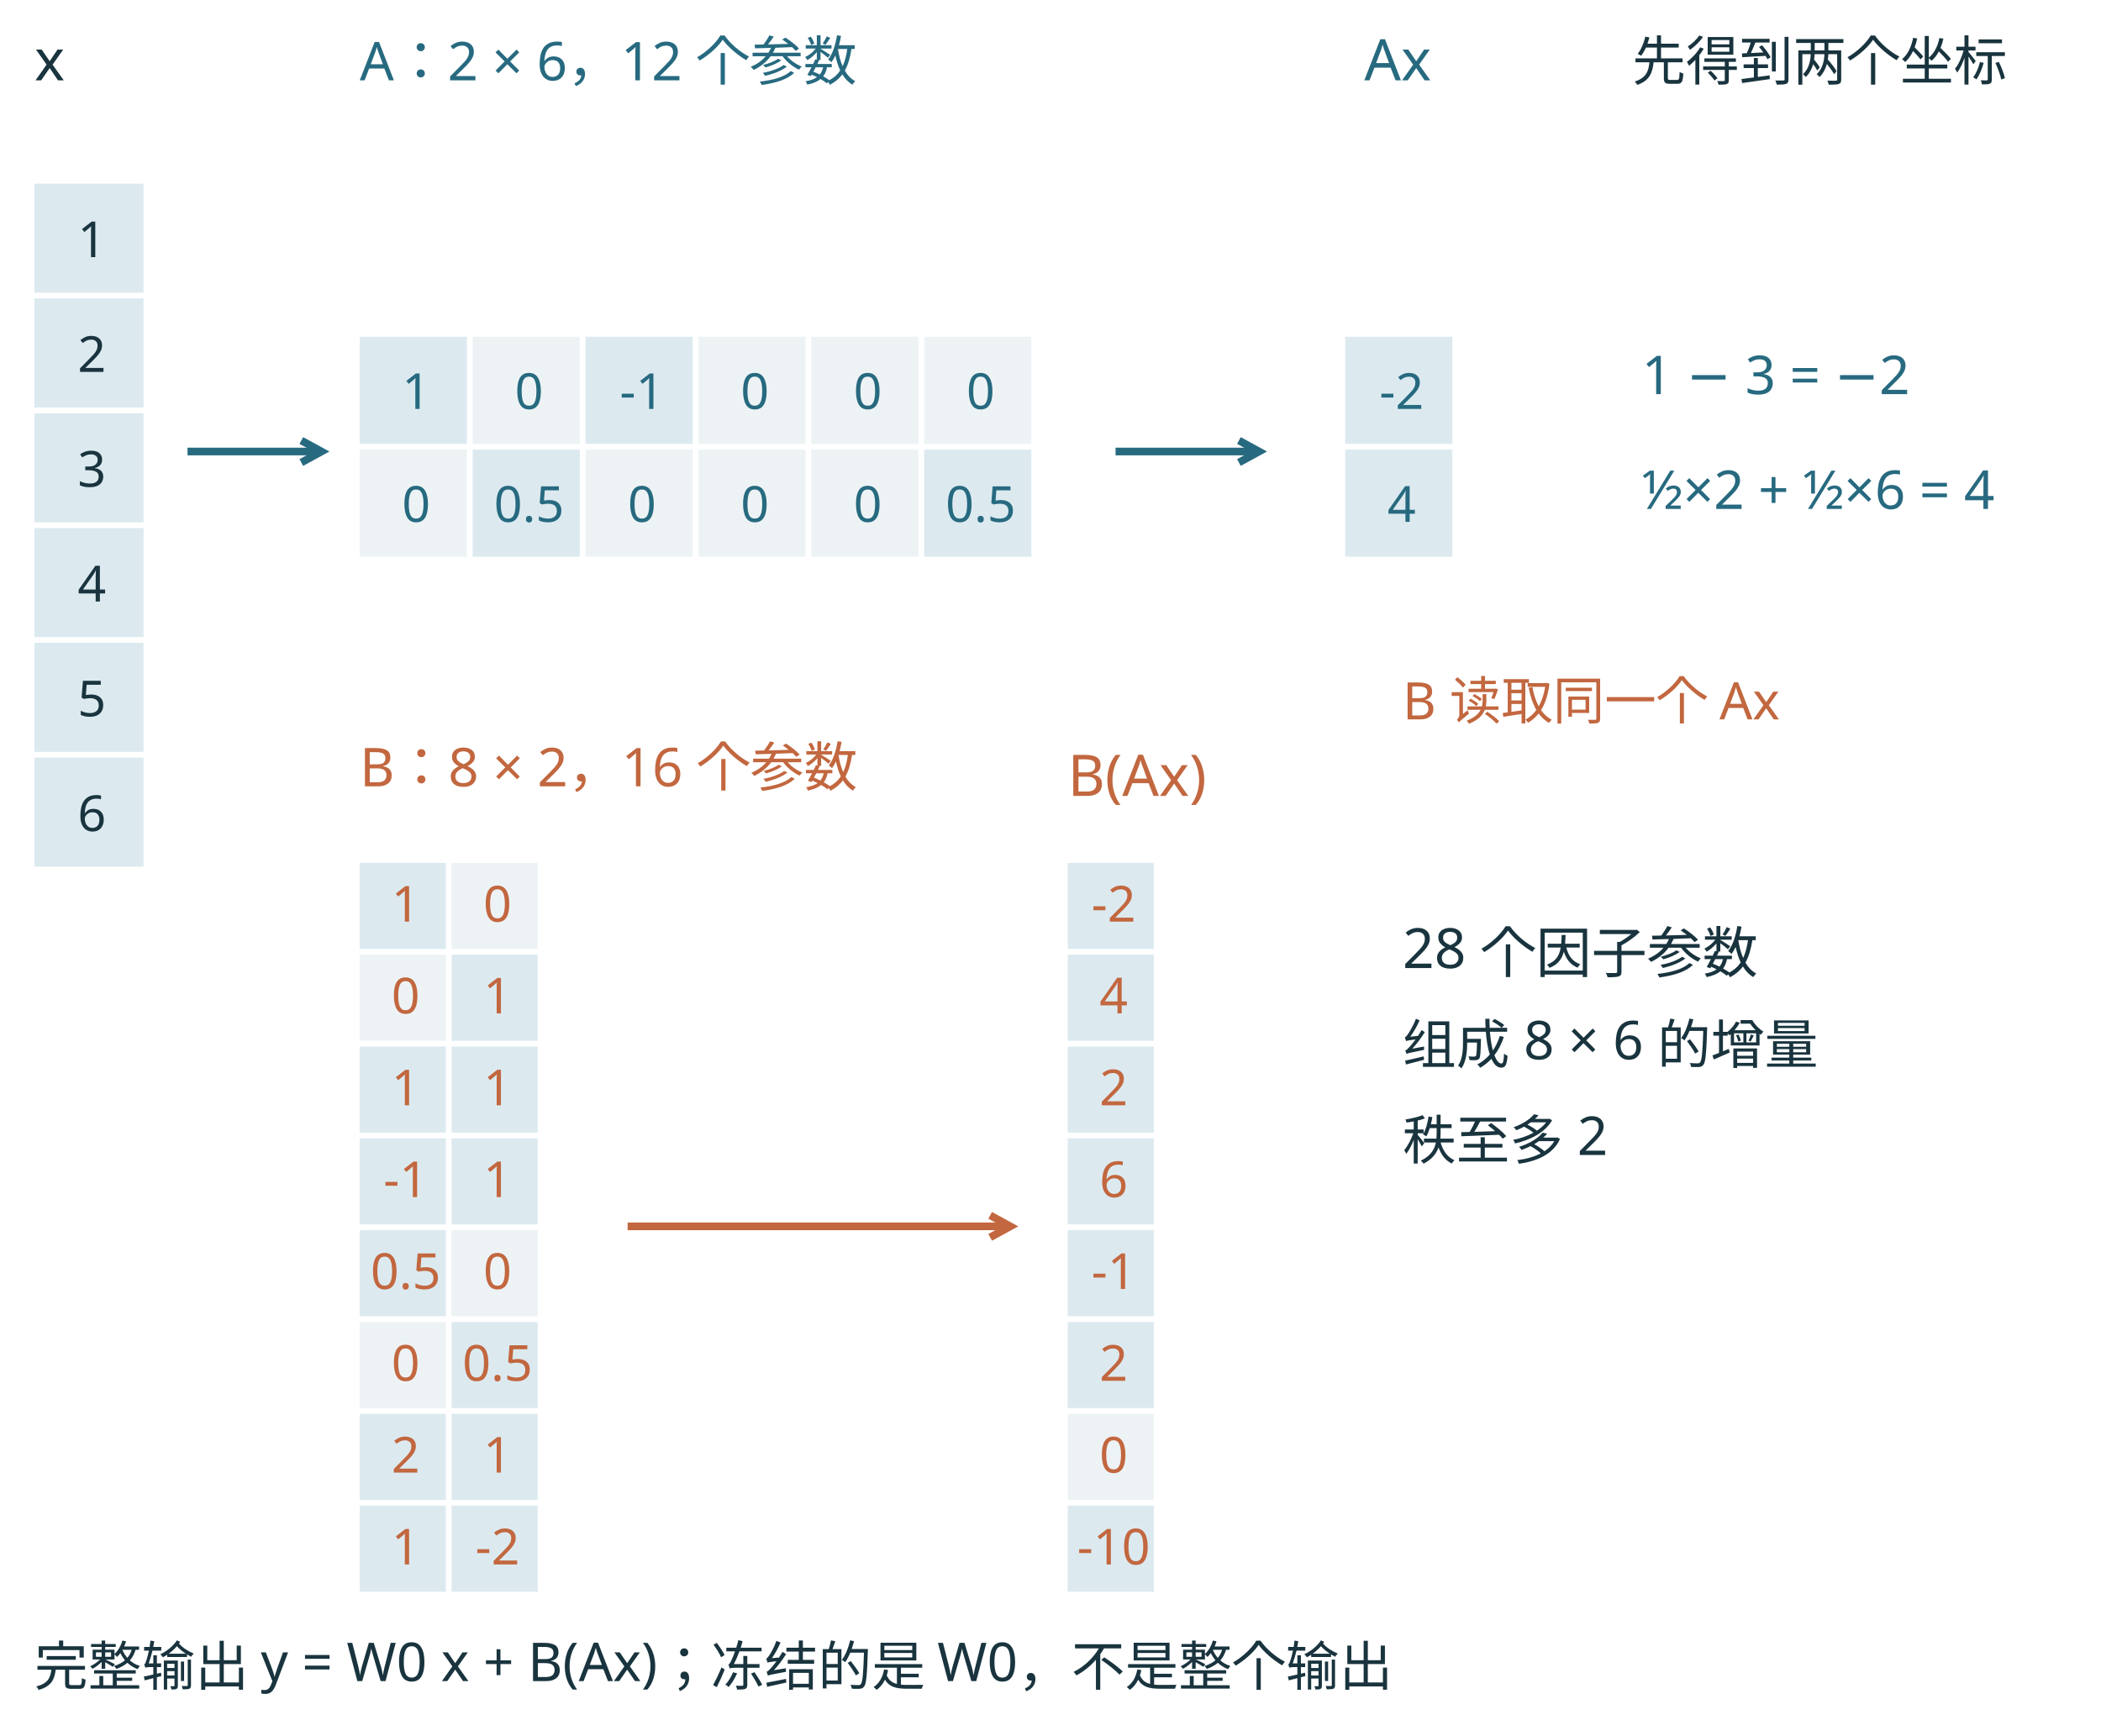
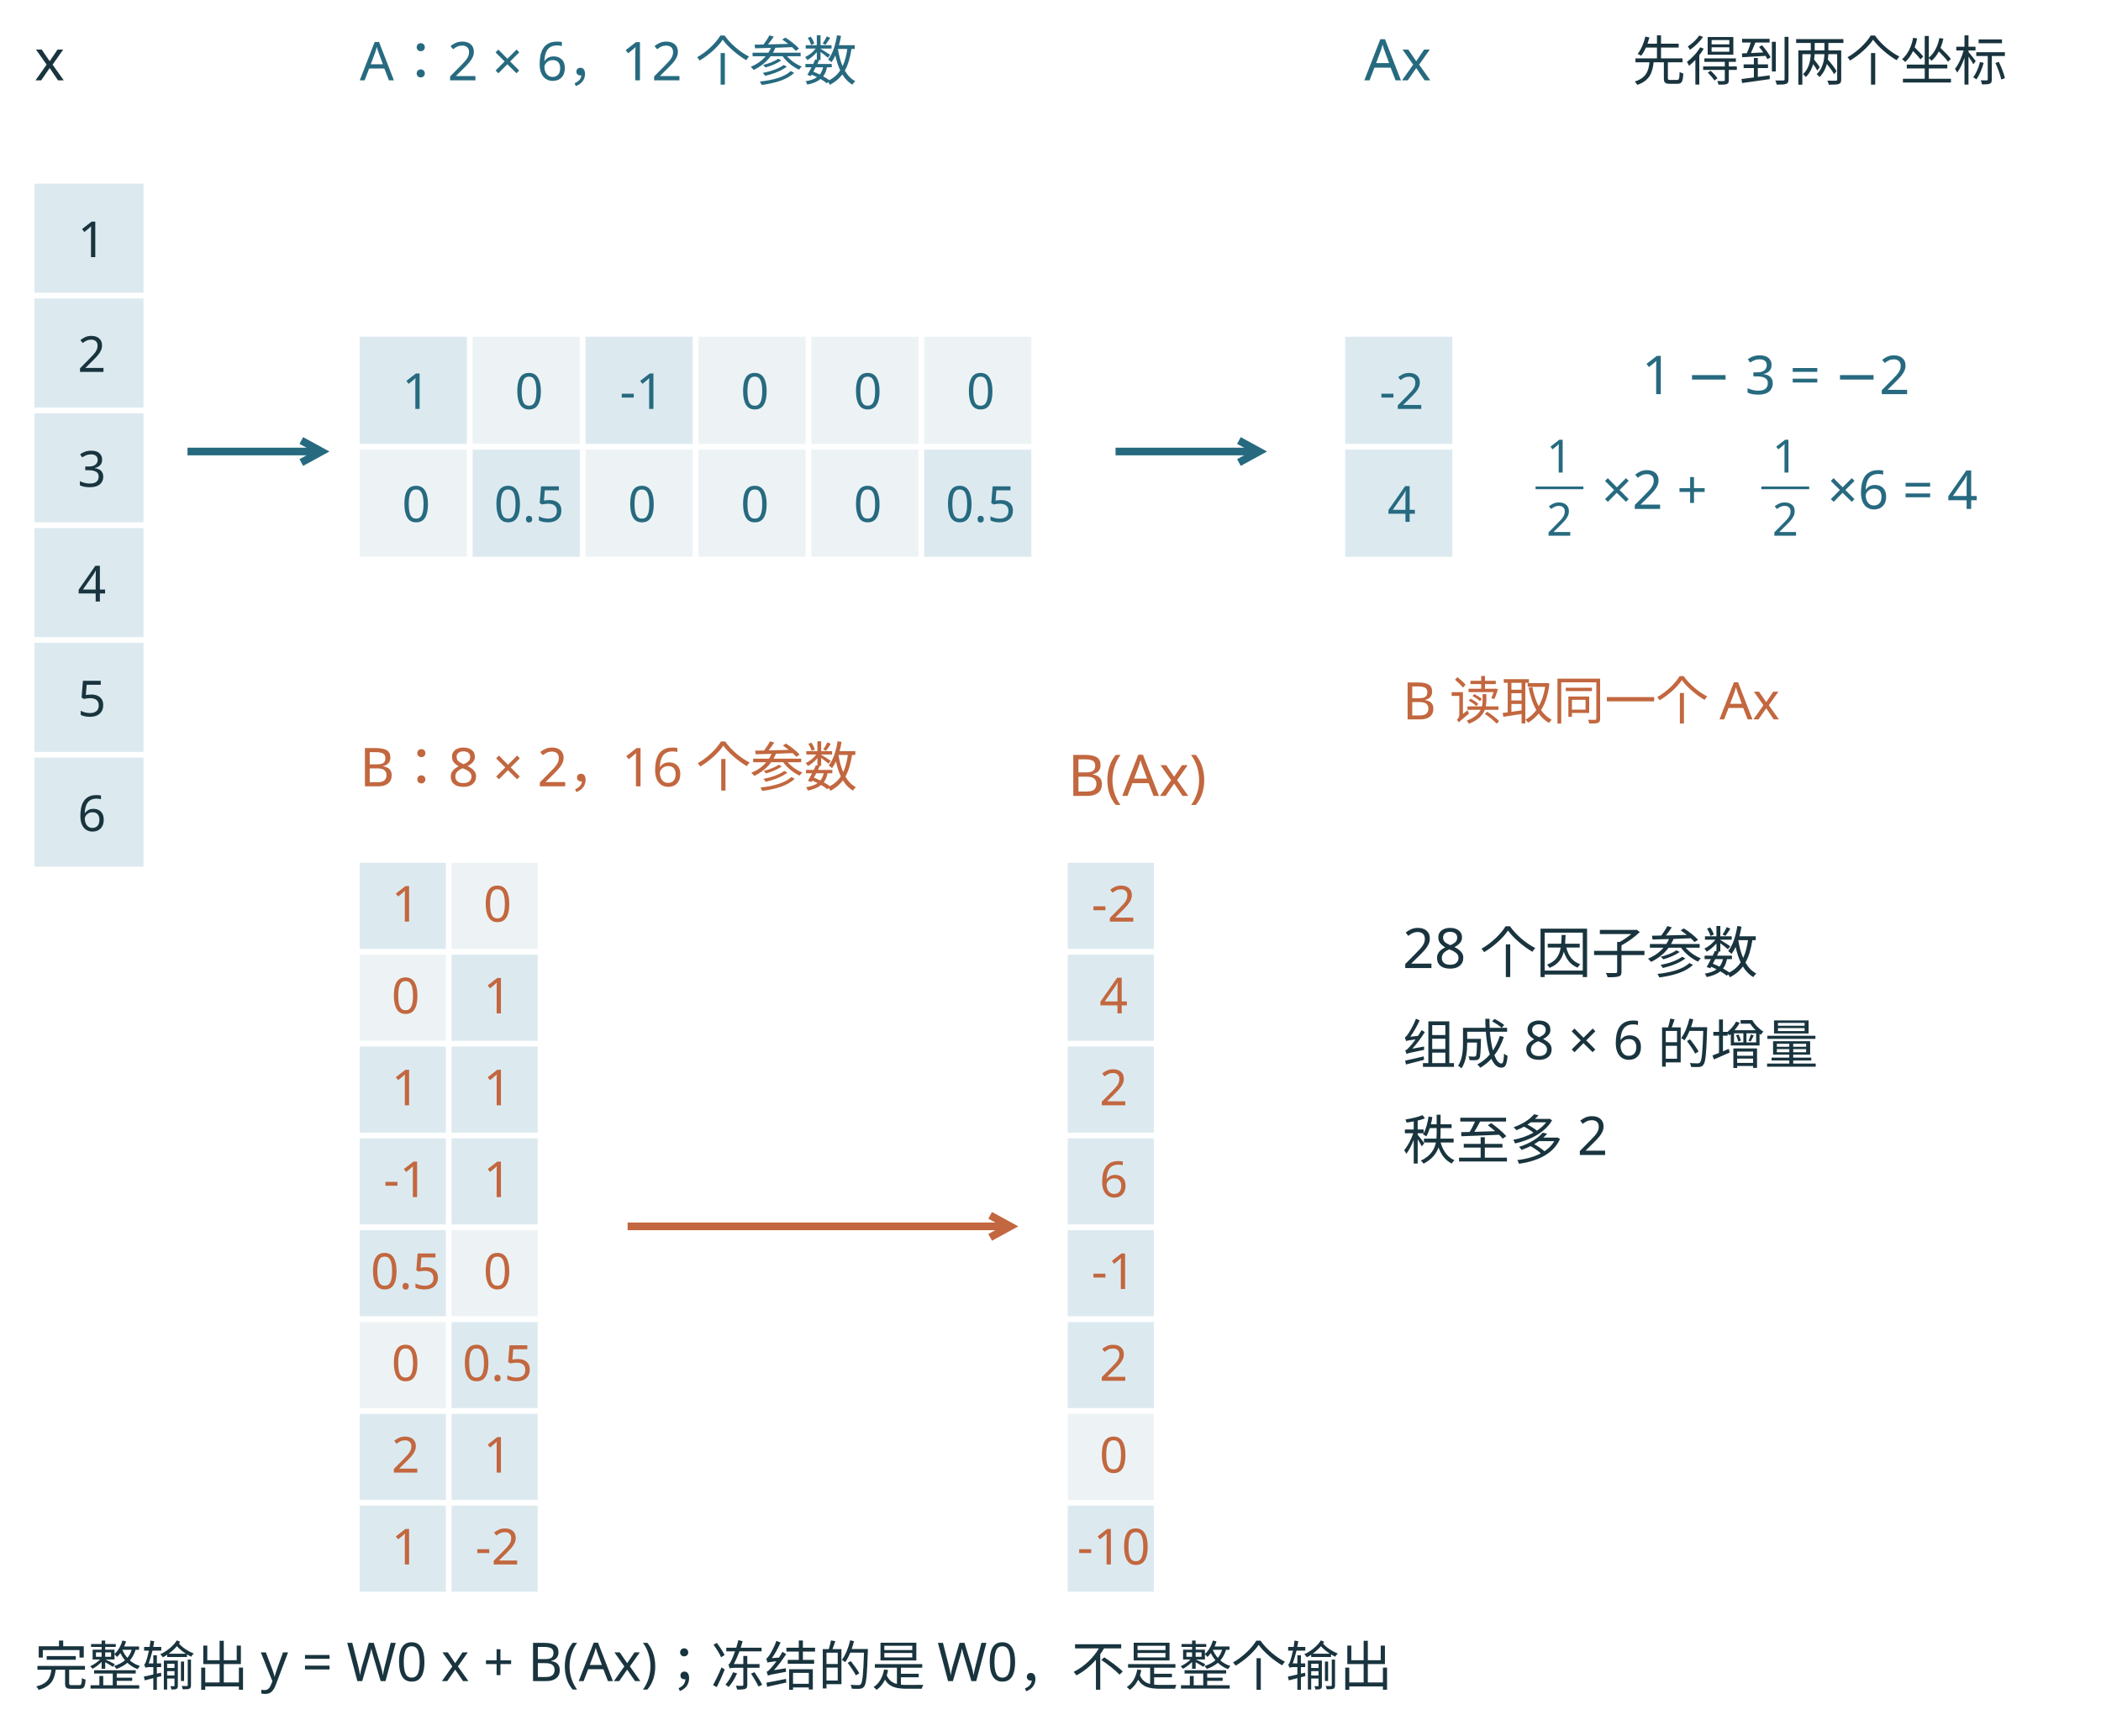
<svg xmlns="http://www.w3.org/2000/svg" width="1098" height="907" viewBox="47 84 1098 907" role="img">
  <rect x="47" y="84" width="1098" height="907" fill="#ffffff" />
  <rect width="1280" height="1000" fill="white" />
  <g font-family="Microsoft YaHei, sans-serif">
    <text x="65" y="126" font-size="30" fill="#19343e" text-anchor="start">x</text>
    <rect x="65" y="180" width="57" height="57" fill="#dceaf0" />
    <text x="95.0" y="218.4" font-size="26" fill="#19343e" text-anchor="middle">1</text>
    <rect x="65" y="240" width="57" height="57" fill="#dceaf0" />
    <text x="95.0" y="278.4" font-size="26" fill="#19343e" text-anchor="middle">2</text>
    <rect x="65" y="300" width="57" height="57" fill="#dceaf0" />
    <text x="95.0" y="338.4" font-size="26" fill="#19343e" text-anchor="middle">3</text>
    <rect x="65" y="360" width="57" height="57" fill="#dceaf0" />
    <text x="95.0" y="398.4" font-size="26" fill="#19343e" text-anchor="middle">4</text>
    <rect x="65" y="420" width="57" height="57" fill="#dceaf0" />
    <text x="95.0" y="458.4" font-size="26" fill="#19343e" text-anchor="middle">5</text>
    <rect x="65" y="480" width="57" height="57" fill="#dceaf0" />
    <text x="95.0" y="518.4" font-size="26" fill="#19343e" text-anchor="middle">6</text>
    <text x="235" y="126" font-size="28" fill="#276a80" text-anchor="start">A：2 × 6，12 个参数</text>
    <rect x="235" y="260" width="56" height="56" fill="#dceaf0" />
    <text x="264.5" y="297.76" font-size="26" fill="#276a80" text-anchor="middle">1</text>
    <rect x="294" y="260" width="56" height="56" fill="#edf3f5" />
    <text x="323.5" y="297.76" font-size="26" fill="#276a80" text-anchor="middle">0</text>
    <rect x="353" y="260" width="56" height="56" fill="#dceaf0" />
    <text x="382.5" y="297.76" font-size="26" fill="#276a80" text-anchor="middle">-1</text>
    <rect x="412" y="260" width="56" height="56" fill="#edf3f5" />
    <text x="441.5" y="297.76" font-size="26" fill="#276a80" text-anchor="middle">0</text>
    <rect x="471" y="260" width="56" height="56" fill="#edf3f5" />
    <text x="500.5" y="297.76" font-size="26" fill="#276a80" text-anchor="middle">0</text>
    <rect x="530" y="260" width="56" height="56" fill="#edf3f5" />
    <text x="559.5" y="297.76" font-size="26" fill="#276a80" text-anchor="middle">0</text>
    <rect x="235" y="319" width="56" height="56" fill="#edf3f5" />
    <text x="264.5" y="356.76" font-size="26" fill="#276a80" text-anchor="middle">0</text>
    <rect x="294" y="319" width="56" height="56" fill="#dceaf0" />
    <text x="323.5" y="356.76" font-size="26" fill="#276a80" text-anchor="middle">0.5</text>
    <rect x="353" y="319" width="56" height="56" fill="#edf3f5" />
    <text x="382.5" y="356.76" font-size="26" fill="#276a80" text-anchor="middle">0</text>
    <rect x="412" y="319" width="56" height="56" fill="#edf3f5" />
    <text x="441.5" y="356.76" font-size="26" fill="#276a80" text-anchor="middle">0</text>
    <rect x="471" y="319" width="56" height="56" fill="#edf3f5" />
    <text x="500.5" y="356.76" font-size="26" fill="#276a80" text-anchor="middle">0</text>
    <rect x="530" y="319" width="56" height="56" fill="#dceaf0" />
    <text x="559.5" y="356.76" font-size="26" fill="#276a80" text-anchor="middle">0.5</text>
    <line x1="145" y1="320" x2="215" y2="320" stroke="#276a80" stroke-width="4" />
    <path d="M204.47,325.75 L215.00,320.00 L204.47,314.25" fill="none" stroke="#276a80" stroke-width="4" />
    <line x1="630" y1="320" x2="705" y2="320" stroke="#276a80" stroke-width="4" />
    <path d="M694.47,325.75 L705.00,320.00 L694.47,314.25" fill="none" stroke="#276a80" stroke-width="4" />
    <text x="760" y="126" font-size="30" fill="#276a80" text-anchor="start">Ax</text>
    <rect x="750" y="260" width="56" height="56" fill="#dceaf0" />
    <text x="779.5" y="297.76" font-size="26" fill="#276a80" text-anchor="middle">-2</text>
    <rect x="750" y="319" width="56" height="56" fill="#dceaf0" />
    <text x="779.5" y="356.76" font-size="26" fill="#276a80" text-anchor="middle">4</text>
    <text x="900" y="126" font-size="28" fill="#19343e" text-anchor="start">先得到两个坐标</text>
    <text x="780" y="460" font-size="27" fill="#c2673f" text-anchor="start">B 读取同一个 Ax</text>
    <text x="905" y="290" font-size="28" fill="#276a80" text-anchor="start">1 − 3 = −2</text>
-     <text x="905" y="350" font-size="28" fill="#276a80" text-anchor="start">½×2 + ½×6 = 4</text>
    <text x="235" y="495" font-size="28" fill="#c2673f" text-anchor="start">B：8 × 2，16 个参数</text>
    <rect x="235" y="535" width="45" height="45" fill="#dceaf0" />
    <text x="259.0" y="565.72" font-size="26" fill="#c2673f" text-anchor="middle">1</text>
    <rect x="283" y="535" width="45" height="45" fill="#edf3f5" />
    <text x="307.0" y="565.72" font-size="26" fill="#c2673f" text-anchor="middle">0</text>
    <rect x="235" y="583" width="45" height="45" fill="#edf3f5" />
    <text x="259.0" y="613.72" font-size="26" fill="#c2673f" text-anchor="middle">0</text>
    <rect x="283" y="583" width="45" height="45" fill="#dceaf0" />
    <text x="307.0" y="613.72" font-size="26" fill="#c2673f" text-anchor="middle">1</text>
    <rect x="235" y="631" width="45" height="45" fill="#dceaf0" />
    <text x="259.0" y="661.72" font-size="26" fill="#c2673f" text-anchor="middle">1</text>
    <rect x="283" y="631" width="45" height="45" fill="#dceaf0" />
    <text x="307.0" y="661.72" font-size="26" fill="#c2673f" text-anchor="middle">1</text>
    <rect x="235" y="679" width="45" height="45" fill="#dceaf0" />
    <text x="259.0" y="709.72" font-size="26" fill="#c2673f" text-anchor="middle">-1</text>
    <rect x="283" y="679" width="45" height="45" fill="#dceaf0" />
    <text x="307.0" y="709.72" font-size="26" fill="#c2673f" text-anchor="middle">1</text>
    <rect x="235" y="727" width="45" height="45" fill="#dceaf0" />
    <text x="259.0" y="757.72" font-size="26" fill="#c2673f" text-anchor="middle">0.5</text>
    <rect x="283" y="727" width="45" height="45" fill="#edf3f5" />
    <text x="307.0" y="757.72" font-size="26" fill="#c2673f" text-anchor="middle">0</text>
    <rect x="235" y="775" width="45" height="45" fill="#edf3f5" />
    <text x="259.0" y="805.72" font-size="26" fill="#c2673f" text-anchor="middle">0</text>
    <rect x="283" y="775" width="45" height="45" fill="#dceaf0" />
    <text x="307.0" y="805.72" font-size="26" fill="#c2673f" text-anchor="middle">0.5</text>
    <rect x="235" y="823" width="45" height="45" fill="#dceaf0" />
    <text x="259.0" y="853.72" font-size="26" fill="#c2673f" text-anchor="middle">2</text>
    <rect x="283" y="823" width="45" height="45" fill="#dceaf0" />
    <text x="307.0" y="853.72" font-size="26" fill="#c2673f" text-anchor="middle">1</text>
    <rect x="235" y="871" width="45" height="45" fill="#dceaf0" />
    <text x="259.0" y="901.72" font-size="26" fill="#c2673f" text-anchor="middle">1</text>
    <rect x="283" y="871" width="45" height="45" fill="#dceaf0" />
    <text x="307.0" y="901.72" font-size="26" fill="#c2673f" text-anchor="middle">-2</text>
    <line x1="375" y1="725" x2="575" y2="725" stroke="#c2673f" stroke-width="4" />
    <path d="M564.47,730.75 L575.00,725.00 L564.47,719.25" fill="none" stroke="#c2673f" stroke-width="4" />
    <text x="605" y="500" font-size="30" fill="#c2673f" text-anchor="start">B(Ax)</text>
    <rect x="605" y="535" width="45" height="45" fill="#dceaf0" />
    <text x="629.0" y="565.72" font-size="26" fill="#c2673f" text-anchor="middle">-2</text>
    <rect x="605" y="583" width="45" height="45" fill="#dceaf0" />
    <text x="629.0" y="613.72" font-size="26" fill="#c2673f" text-anchor="middle">4</text>
    <rect x="605" y="631" width="45" height="45" fill="#dceaf0" />
    <text x="629.0" y="661.72" font-size="26" fill="#c2673f" text-anchor="middle">2</text>
    <rect x="605" y="679" width="45" height="45" fill="#dceaf0" />
    <text x="629.0" y="709.72" font-size="26" fill="#c2673f" text-anchor="middle">6</text>
    <rect x="605" y="727" width="45" height="45" fill="#dceaf0" />
    <text x="629.0" y="757.72" font-size="26" fill="#c2673f" text-anchor="middle">-1</text>
    <rect x="605" y="775" width="45" height="45" fill="#dceaf0" />
    <text x="629.0" y="805.72" font-size="26" fill="#c2673f" text-anchor="middle">2</text>
    <rect x="605" y="823" width="45" height="45" fill="#edf3f5" />
    <text x="629.0" y="853.72" font-size="26" fill="#c2673f" text-anchor="middle">0</text>
    <rect x="605" y="871" width="45" height="45" fill="#dceaf0" />
    <text x="629.0" y="901.72" font-size="26" fill="#c2673f" text-anchor="middle">-10</text>
    <text x="780" y="590" font-size="29" fill="#19343e" text-anchor="start">28 个因子参数</text>
    <text x="780" y="640" font-size="28" fill="#19343e" text-anchor="start">组成 8 × 6 的增量</text>
    <text x="780" y="690" font-size="28" fill="#19343e" text-anchor="start">秩至多 2</text>
    <text x="65" y="965" font-size="28" fill="#19343e" text-anchor="start">完整输出 y = W0 x + B(Ax)；冻结的是 W0，不是整个输出</text>
+     <text x="862.0" y="331" font-size="24" fill="#276a80" text-anchor="middle">1</text>
+     <line x1="849.5" y1="339" x2="874.5" y2="339" stroke="#276a80" stroke-width="1.4" />
+     <text x="862.0" y="364" font-size="24" fill="#276a80" text-anchor="middle">2</text>
+     <text x="884.0" y="350" font-size="28" fill="#276a80" text-anchor="start">×2 +</text>
+     <text x="980.0" y="331" font-size="24" fill="#276a80" text-anchor="middle">1</text>
+     <line x1="967.5" y1="339" x2="992.5" y2="339" stroke="#276a80" stroke-width="1.4" />
+     <text x="980.0" y="364" font-size="24" fill="#276a80" text-anchor="middle">2</text>
+     <text x="1002.0" y="350" font-size="28" fill="#276a80" text-anchor="start">×6 = 4</text>
  </g>
</svg>
